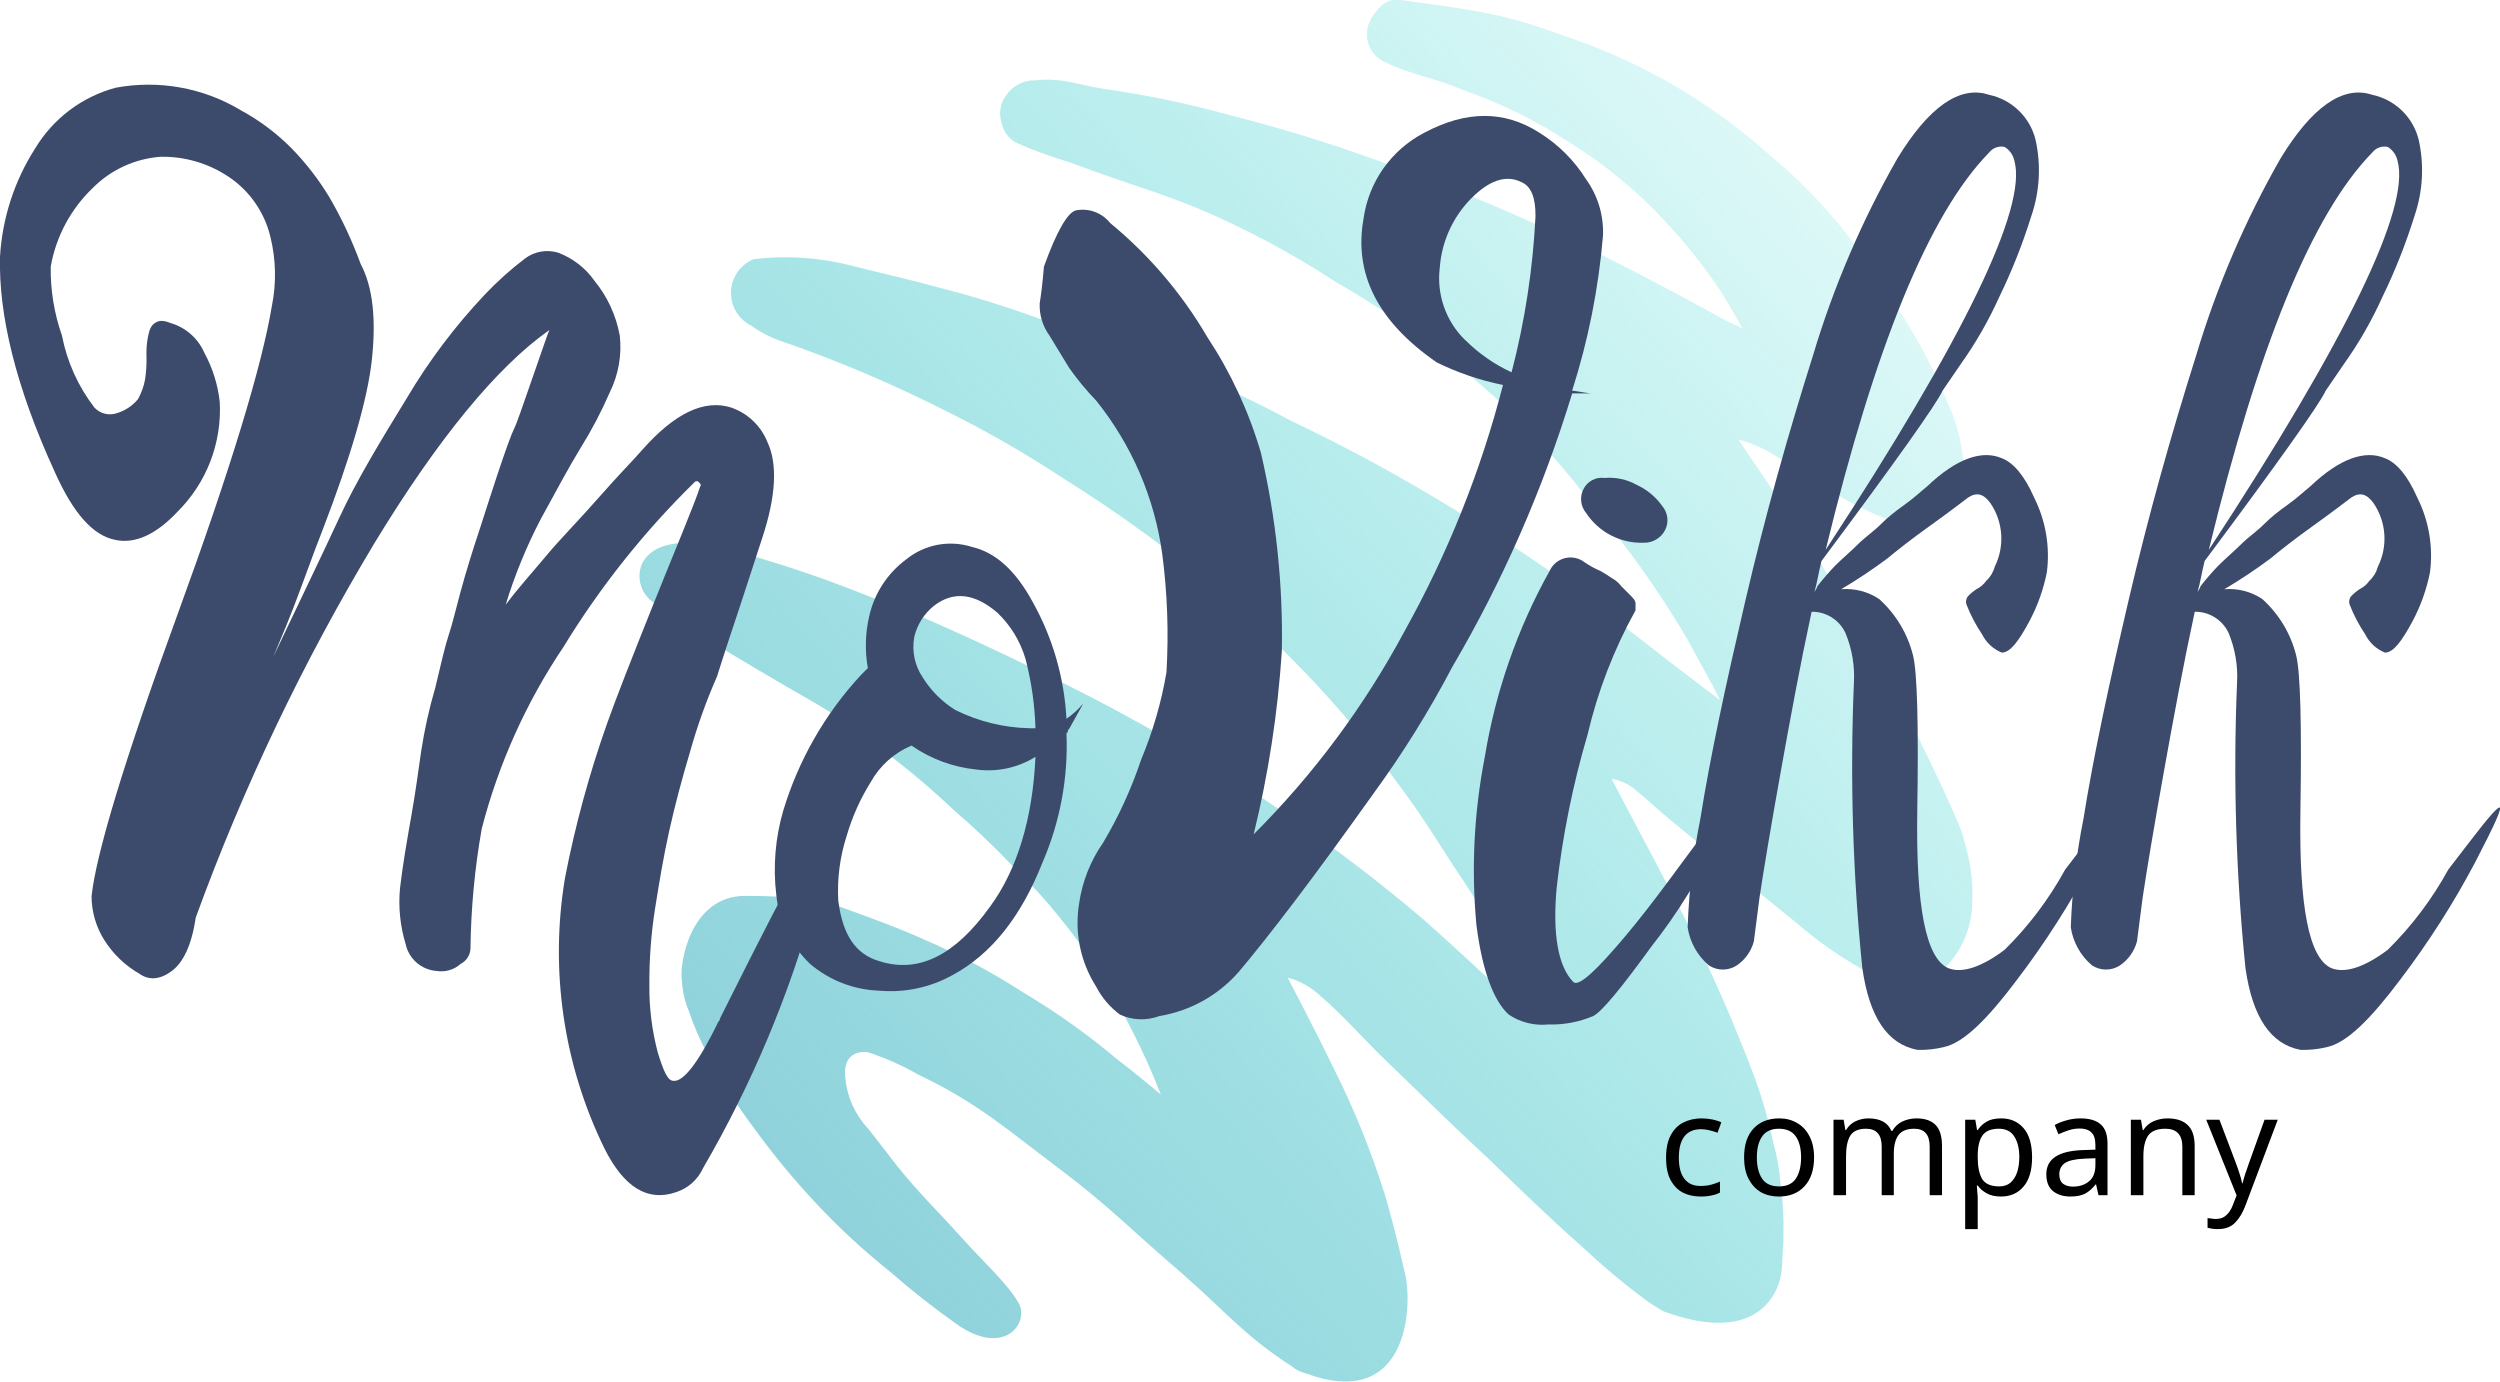
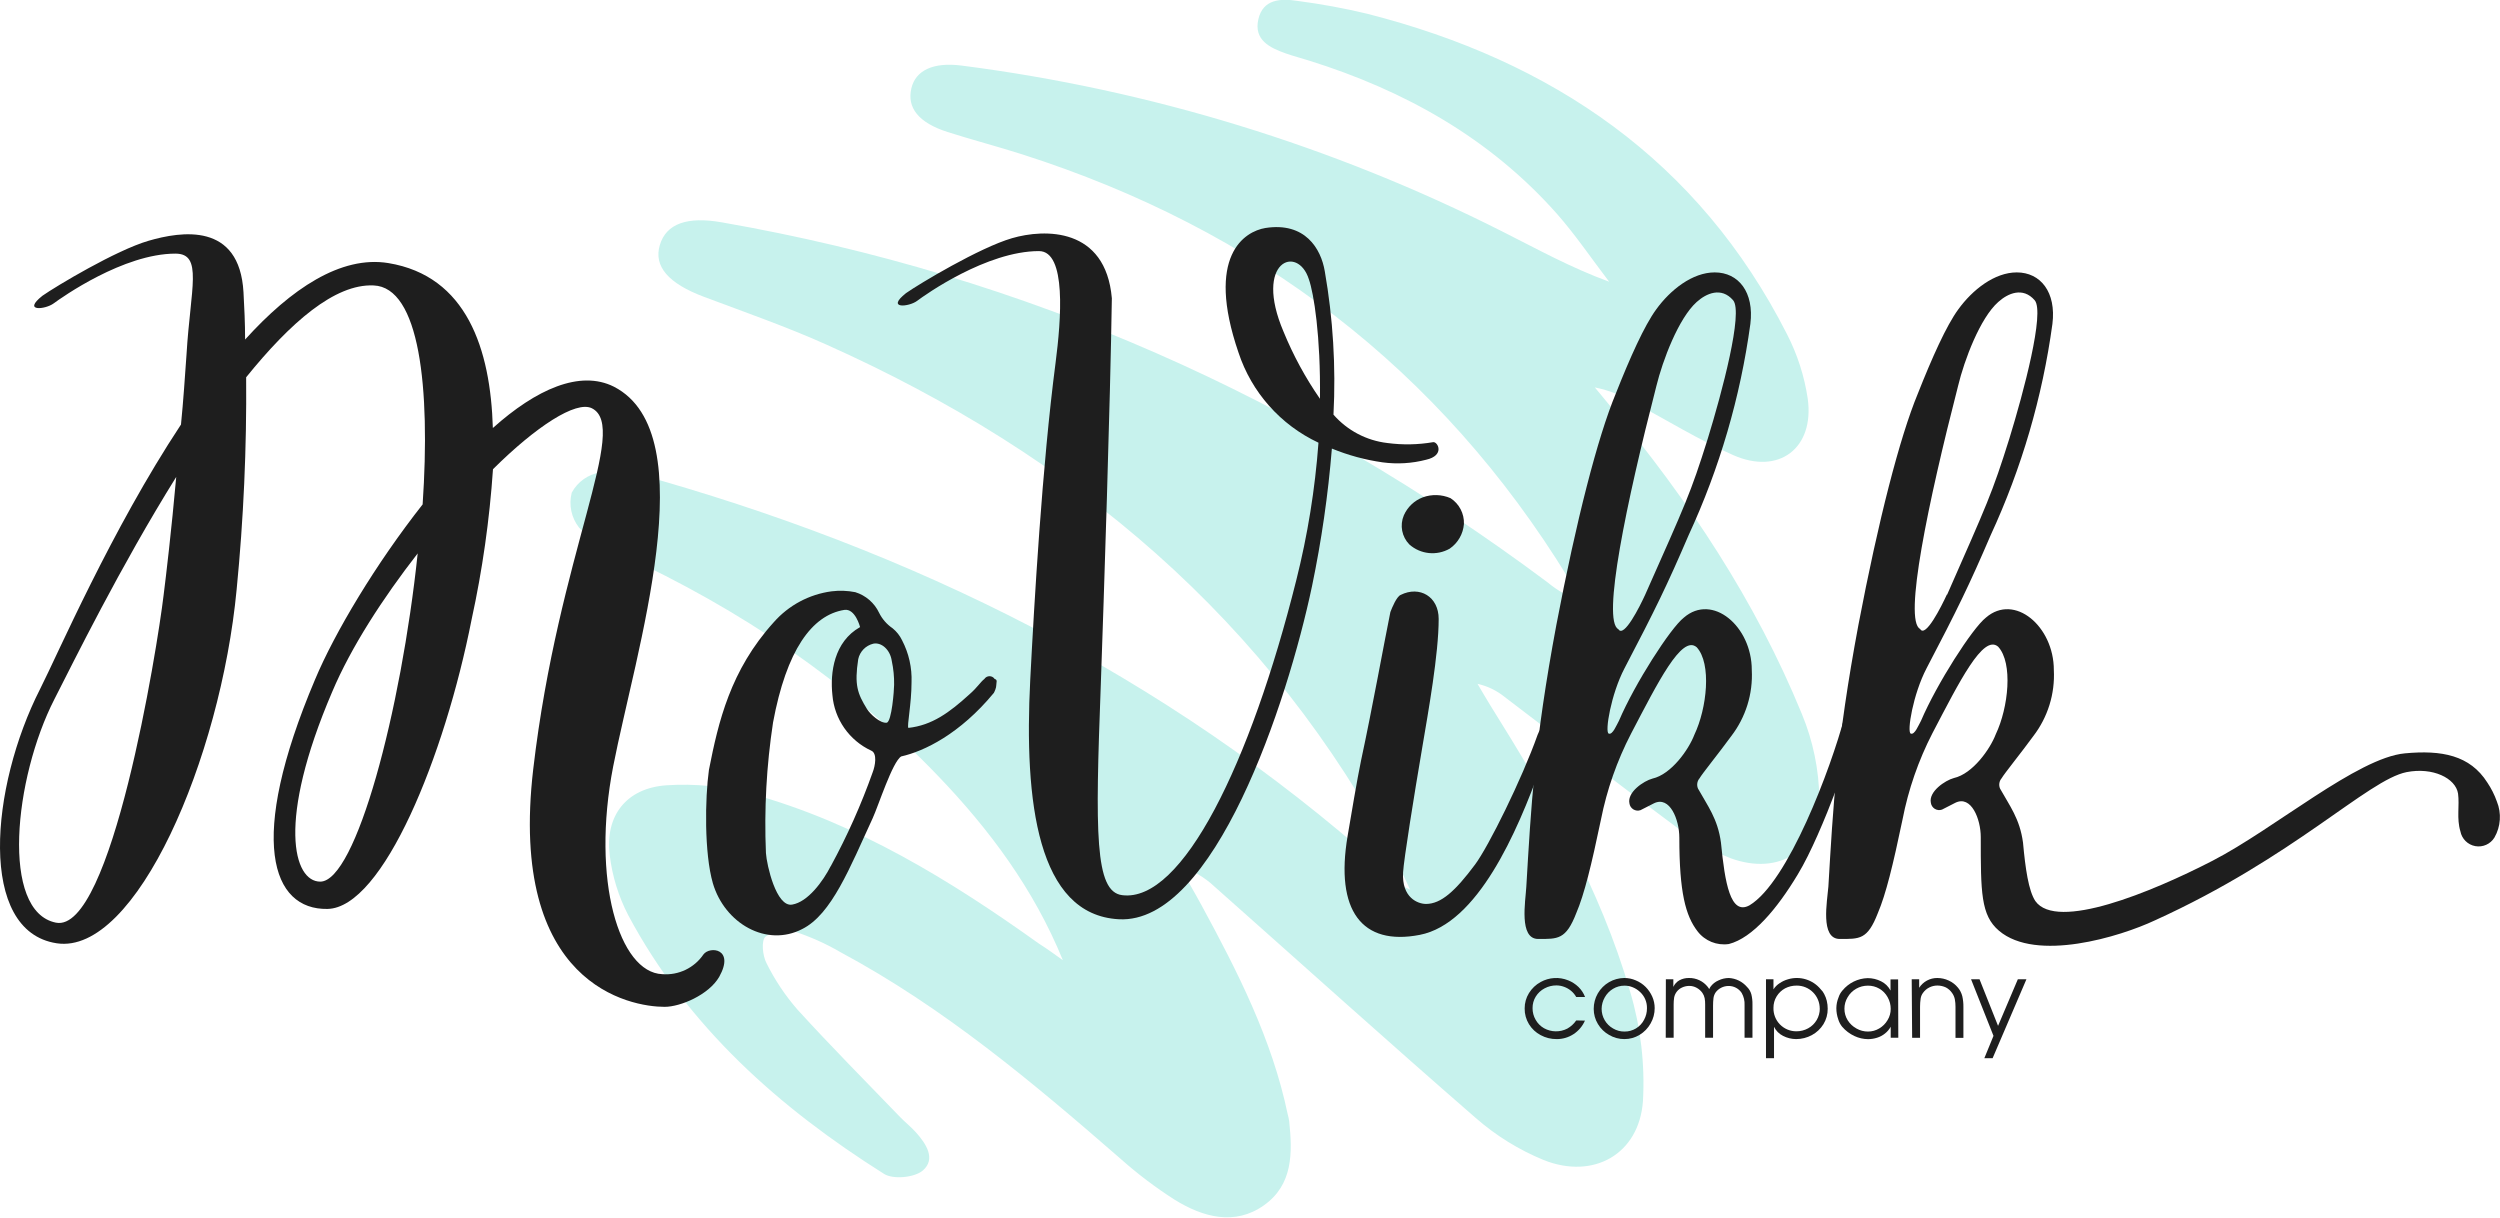
- <svg xmlns="http://www.w3.org/2000/svg" viewBox="0 0 177.48 98.11">
+ <svg xmlns="http://www.w3.org/2000/svg" viewBox="0 0 404.73 197.08">
  <defs>
-     <style>.cls-1{fill:url(#Безымянный_градиент);}.cls-2{isolation:isolate;font-size:10px;font-family:MontserratAlternates-Regular, Montserrat Alternates;}.cls-3{letter-spacing:-0.01em;}.cls-4{fill:#3c4a6c;}</style>
-     <linearGradient id="Безымянный_градиент" x1="29.9" y1="-886.95" x2="154.4" y2="-779.45" gradientTransform="matrix(1, 0, 0, -1, 0, -780.06)" gradientUnits="userSpaceOnUse">
-       <stop offset="0" stop-color="#86bfd1" />
-       <stop offset="1" stop-color="#29ddd2" stop-opacity="0" />
-     </linearGradient>
+     <style>.cls-1{fill:#c7f2ed;}.cls-2{fill:#1e1e1e;}</style>
  </defs>
  <g id="Слой_2" data-name="Слой 2">
    <g id="Слой_1-2" data-name="Слой 1">
-       <path class="cls-1" d="M99.41,0c5.9.8,7.4,1,11.8,2.6a41.25,41.25,0,0,1,14.3,8.3,37.65,37.65,0,0,1,8.4,9.8,38.81,38.81,0,0,1,4.4,8,12,12,0,0,1,1.1,4.8,3.75,3.75,0,0,1-5,3.5c-3.1-1-6.9-3.7-8.3-4.6a9.53,9.53,0,0,0-2.7-1.2l4.8,7.1,5.2,8.5c2,3.9,6,12,6,12.8a12.53,12.53,0,0,1,.6,4.6,6.61,6.61,0,0,1-1.4,3.9,4,4,0,0,1-2.6,1.6,3.8,3.8,0,0,1-3.1-.5,29.08,29.08,0,0,1-5.4-3.7s-5.3-4.3-8.7-7.1c-1.1-.9-1.7-1.5-2.8-2.4a3.3,3.3,0,0,0-1.6-.7l4.7,8.9a118.74,118.74,0,0,1,5.5,12.4,34.71,34.71,0,0,1,1.3,4.6,14.68,14.68,0,0,1,.5,2.9,20.55,20.55,0,0,1,.2,3.5c0,.9,0,.2-.1,2.3s-1.9,5.6-8.4,3.2a12.83,12.83,0,0,1-1.4-.9,50.71,50.71,0,0,1-4.4-3.7c-2.6-2.3-4-3.7-6.6-6.2-2.8-2.6-4.3-4.1-7-6.7-2.3-2.2-3.1-3.3-5.2-5.1a5.34,5.34,0,0,0-2.1-1.1s2,3.8,3.2,6.3a59.83,59.83,0,0,1,3.7,9.1c.7,2.3,1.5,5.9,1.5,5.9.5,3.1-.4,9.3-7.1,6.8a2.35,2.35,0,0,1-1-.5c-3.4-2.2-4.6-3.8-7.8-6.6-3.4-2.9-5.2-4.8-8.8-7.5s-5.7-4.6-9.9-6.6a19.09,19.09,0,0,0-3.6-1.6c-.6-.1-1.8.1-1.6,1.8a6,6,0,0,0,1.6,3.6c.8,1,1,1.3,2.1,2.7,1.7,2.1,2.8,3.1,4.5,5s3.3,3.3,4.1,4.7-1,3.9-4.4,1.5a59,59,0,0,1-4.7-3.7,49.61,49.61,0,0,1-5.3-4.9,54,54,0,0,1-4.3-5.2h0a37.73,37.73,0,0,1-3.4-5.4,19.45,19.45,0,0,1-1.3-3,6.49,6.49,0,0,1-.5-2.2c-.2-1,.5-6,4.5-6s5.9.4,6.3.6,4,1.4,6.4,2.5a48.44,48.44,0,0,1,7.1,3.8,49.61,49.61,0,0,1,6.6,4.7c1.2.9,3.1,2.5,3.1,2.5A50.64,50.64,0,0,0,78,69a34.84,34.84,0,0,0-2.8-3.9,35.94,35.94,0,0,0-3.2-3.5,55.08,55.08,0,0,0-4.3-4.1l-.1-.1a61.89,61.89,0,0,0-5-4.2,38.16,38.16,0,0,0-5.1-3.5c-2.1-1.2-5-2.9-8.1-4.8-1.4-.9-1.3-.9-3.1-2.2s-1.4-5.7,5.8-3.6a85.54,85.54,0,0,1,9.5,3.2c2.4.9,3.7,1.4,6.1,2.5,2.9,1.3,4.5,2.1,7.4,3.5,3.2,1.6,4.9,2.5,8,4.3a88,88,0,0,1,8.3,5.3,115.66,115.66,0,0,1,9.8,7.5c1.8,1.6,4.6,4.2,4.6,4.2l2.9,2.5a10.57,10.57,0,0,0-.5-1.9,63,63,0,0,0-5-8.7c-1.6-2.5-2.4-3.8-4.2-6.2a73.59,73.59,0,0,0-6.2-7.4,80.72,80.72,0,0,0-8.1-7.4,92.08,92.08,0,0,0-9-6.4,78.64,78.64,0,0,0-8.9-5.1,92.46,92.46,0,0,0-11.1-4.7,8.55,8.55,0,0,1-2.4-1.2,2.59,2.59,0,0,1,.2-4.7,18.81,18.81,0,0,1,7.1.5c2.4.6,3.8.9,6,1.5a75.91,75.91,0,0,1,7.4,2.3l8.5,3a73.69,73.69,0,0,1,9.2,4.2,118.81,118.81,0,0,1,11.1,6,115.91,115.91,0,0,1,11,7.4c3.2,2.5,5,3.9,8.3,6.4-.4-.9-1.4-2.6-2.3-4.3a68,68,0,0,0-4.8-7.1c-.9-1.2-1.4-1.8-2.3-2.9a58.24,58.24,0,0,0-4.6-5.3,53.68,53.68,0,0,0-5.7-5,63,63,0,0,0-7.6-5.1,61.64,61.64,0,0,0-7.1-4c-3.9-1.9-6-2.4-10.2-3.9-2-.8-2.9-.9-5.2-1.9a2,2,0,0,1-1.2-1.5,2.14,2.14,0,0,1,.3-1.9,2.48,2.48,0,0,1,2.1-1.1c1.9-.2,2.9.3,4.8.6a70,70,0,0,1,9.1,1.9,109.72,109.72,0,0,1,11.5,3.6c4.7,1.7,7.2,2.8,11.7,4.8,4.8,2.2,12,6.2,12,6.2l1.1.5s-.9-1.6-1.6-2.7a38.14,38.14,0,0,0-3.9-4.9,32.7,32.7,0,0,0-6.8-5.6,34.88,34.88,0,0,0-7.5-3.7c-2.1-.9-3.5-1-5.6-2A2.11,2.11,0,0,1,97.11,3a2.27,2.27,0,0,1,.3-1.8C98.21,0,98.81-.07,99.41,0Z" />
-       <text class="cls-2" transform="translate(117.73 84.85)">
-         <tspan class="cls-3">c</tspan>
-         <tspan x="5.54" y="0">ompany</tspan>
-       </text>
-       <path class="cls-4" d="M57.11,62.23a.81.81,0,0,1,.8.4q.3.3,0,1.2a79.75,79.75,0,0,1-8,19.1,3.17,3.17,0,0,1-1.9,1.7c-2,.7-3.7-.3-5.1-3.1a31.78,31.78,0,0,1-2.8-19.2,76.35,76.35,0,0,1,3-11c.6-1.7,1.7-4.5,3.3-8.5s2.8-6.8,3.3-8.3c.1-.1,0-.2-.1-.3a.19.19,0,0,0-.3,0A60.57,60.57,0,0,0,40,45.93a42,42,0,0,0-5.8,12.9,52.49,52.49,0,0,0-.8,8.5,1.27,1.27,0,0,1-.7,1.1,2.05,2.05,0,0,1-1.7.5,2.42,2.42,0,0,1-2.2-1.9,10.29,10.29,0,0,1-.4-4c.2-1.7.5-3.4.8-5.1s.5-3.2.7-4.6a34.22,34.22,0,0,1,1-4.5c.4-1.7.7-3,1-3.9s.6-2.3,1.1-4,.9-2.9,1.1-3.5.6-1.9,1.2-3.7,1-2.9,1.2-3.3.6-1.6,1.3-3.6,1.1-3.2,1.2-3.4c-3.7,2.6-7.9,7.7-12.4,15.1a153.78,153.78,0,0,0-12.7,26.6c-.3,2-.9,3.2-1.7,3.8s-1.6.7-2.3.2a7.18,7.18,0,0,1-2.5-2.4,5.86,5.86,0,0,1-.9-3.1c.3-2.9,2.3-9.6,6.1-20s6-17.7,6.7-21.9a11.23,11.23,0,0,0-.1-4.9,7.11,7.11,0,0,0-3-4.3,8.39,8.39,0,0,0-4.8-1.4,7.57,7.57,0,0,0-4.8,2.2,10.17,10.17,0,0,0-3,5.6,14.23,14.23,0,0,0,.8,4.9,12.16,12.16,0,0,0,2.3,5.1,1.5,1.5,0,0,0,1.6.4,3.07,3.07,0,0,0,1.5-1,4.57,4.57,0,0,0,.5-1.4,9.15,9.15,0,0,0,.1-1.6,6.15,6.15,0,0,1,.1-1.4c.1-.5.2-.8.5-1s.6-.2,1.1,0a3.76,3.76,0,0,1,2.4,2.1,9.49,9.49,0,0,1,1.1,3.5,10.2,10.2,0,0,1-3,7.8c-1.5,1.6-3,2.3-4.4,2-1.6-.3-3-1.9-4.3-4.8-2.8-6.1-4-11.2-3.9-15.3a16,16,0,0,1,2.5-7.7,9.57,9.57,0,0,1,5.7-4.3,12.71,12.71,0,0,1,8.9,1.6,15.42,15.42,0,0,1,3.6,2.7,19.12,19.12,0,0,1,2.7,3.5,29.62,29.62,0,0,1,2.2,4.7c.9,1.7,1.1,4,.8,6.8s-1.5,6.9-3.5,12.1c-.2.5-.7,1.8-1.5,4s-1.5,3.8-2,5c1.9-4,3.5-7.3,4.7-9.9s2.9-5.4,4.8-8.5a41.59,41.59,0,0,1,5.5-7.3,23.81,23.81,0,0,1,2.9-2.6,2.64,2.64,0,0,1,2.3-.4,5.51,5.51,0,0,1,2.6,2,8.57,8.57,0,0,1,1.8,3.9,7.26,7.26,0,0,1-.7,4,30.47,30.47,0,0,1-2.1,4c-.8,1.3-1.7,3-2.8,5a35.58,35.58,0,0,0-2.5,6.1c.9-1.2,1.9-2.3,2.9-3.5s2.3-2.5,3.7-4.1,2.5-2.7,3.1-3.4q3.45-3.9,6.3-3a4.27,4.27,0,0,1,2.6,2.5c.7,1.5.6,3.8-.4,6.8-.4,1.2-.9,2.8-1.5,4.6s-1.2,3.6-1.7,5.2a40.11,40.11,0,0,0-1.9,5.3q-.9,3-1.5,5.7c-.4,1.8-.7,3.6-1,5.5a33.54,33.54,0,0,0-.4,5.4,18,18,0,0,0,.6,4.8c.4,1.3.7,2,1.1,2,.7.1,1.8-1.3,3.2-4.2.1-.1.1-.1.1-.2,3.2-6.4,4.9-9.7,5.1-9.8A1.22,1.22,0,0,1,57.11,62.23Z" />
-       <path class="cls-4" d="M76.91,49.93l-1,1.8c-.1.1-.1.1-.1.2a.1.1,0,0,1-.1.1,20.91,20.91,0,0,1-1.7,9.2c-1.5,3.8-3.6,6.5-6.4,8a9.07,9.07,0,0,1-5.2,1.1,8,8,0,0,1-4.9-1.9,7.89,7.89,0,0,1-2.4-4.9,15,15,0,0,1,.5-6,24.66,24.66,0,0,1,5.5-9.6l.5-.5a9.18,9.18,0,0,1,.1-3.7,6.89,6.89,0,0,1,2.6-4,5,5,0,0,1,4.7-.9c1.7.4,3.1,1.7,4.3,3.9a19.1,19.1,0,0,1,2.4,8.3A6,6,0,0,0,76.91,49.93Zm-14.5,18.3c2.8.9,5.4-.4,7.9-3.9,1.9-2.6,3-6.2,3.2-10.6a6.34,6.34,0,0,1-4.2.9,9.8,9.8,0,0,1-4.6-1.7,5.94,5.94,0,0,0-2.9,2.6,15.21,15.21,0,0,0-1.7,3.8,12.69,12.69,0,0,0-.6,4.6C59.81,66.33,60.71,67.73,62.41,68.23ZM66.31,43a4,4,0,0,0-1.4,2.2,3.87,3.87,0,0,0,.6,2.9,7.22,7.22,0,0,0,2.3,2.3,12.48,12.48,0,0,0,5.3,1.3h.4a22.18,22.18,0,0,0-.7-4.9,7.45,7.45,0,0,0-2-3.3C69.21,42.13,67.71,41.93,66.31,43Z" />
-       <path class="cls-4" d="M111.61,27.73c.7.1,1.2.2,1.4.2h-1.4a90.29,90.29,0,0,1-8.5,19.4,72.25,72.25,0,0,1-5.6,9c-4.2,5.9-7.4,10.1-9.6,12.7a9.52,9.52,0,0,1-5.6,3.1,3.64,3.64,0,0,1-2.8-.1,5.77,5.77,0,0,1-1.7-2,8.43,8.43,0,0,1-1.2-5.9,10,10,0,0,1,1.7-4.3,30.34,30.34,0,0,0,2.7-5.9,28.4,28.4,0,0,0,1.8-6.2,44.45,44.45,0,0,0-.3-8.4,22.16,22.16,0,0,0-4.7-10.9,19.84,19.84,0,0,1-1.9-2.3c-.3-.5-.8-1.3-1.4-2.3a3.62,3.62,0,0,1-.7-2.3c.1-.6.2-1.4.3-2.6.9-2.5,1.7-3.9,2.3-4a2.49,2.49,0,0,1,2.4.9,30.24,30.24,0,0,1,6.9,8.1,30.29,30.29,0,0,1,3.8,8.2A57.15,57.15,0,0,1,91,46.23a75.33,75.33,0,0,1-2,13,61.32,61.32,0,0,0,10.7-14.4,73.57,73.57,0,0,0,7-17.5,19.41,19.41,0,0,1-4.7-1.6c-4.2-2.9-5.9-6.3-5.2-10.2a8.13,8.13,0,0,1,4.3-6.1c3-1.6,5.7-1.6,8.2,0a10.39,10.39,0,0,1,3.3,3.3,6.4,6.4,0,0,1,1.2,4A49.73,49.73,0,0,1,111.61,27.73Zm-7.6-3.6a11.44,11.44,0,0,0,3.3,2.3,54.63,54.63,0,0,0,1.7-11.1c0-1.3-.3-2.1-1-2.4q-1.5-.75-3.3.9a7.8,7.8,0,0,0-2.5,5.2A6.13,6.13,0,0,0,104,24.13Z" />
-       <path class="cls-4" d="M121.21,58.83a.5.5,0,0,1,.8,0q.15.15,0,.6a39.31,39.31,0,0,1-4.8,7.8c-2.1,2.9-3.5,4.6-4.1,4.9a7.62,7.62,0,0,1-3.2.6,4.28,4.28,0,0,1-2.8-.7c-1.1-1-1.9-3.2-2.3-6.4a42,42,0,0,1,.6-11.9,40.66,40.66,0,0,1,4.6-13.2,1.63,1.63,0,0,1,2.5-.6,6.4,6.4,0,0,0,1.1.6,9.22,9.22,0,0,1,.8.5,2.17,2.17,0,0,1,.7.6l.6.6c.2.2.4.4.4.6v.5a34.25,34.25,0,0,0-3.4,8.8,63.75,63.75,0,0,0-2.2,10.9c-.3,3.3.1,5.6,1.2,6.7.4.3,1.6-.8,3.7-3.3S119.31,61.33,121.21,58.83Zm-4.5-20.3a4.7,4.7,0,0,1-4.1-2.1,1.55,1.55,0,0,1-.2-1.7,1.45,1.45,0,0,1,1.5-.8,4,4,0,0,1,2.3.5,4.53,4.53,0,0,1,1.8,1.5,1.55,1.55,0,0,1,.2,1.7A1.66,1.66,0,0,1,116.71,38.53Z" />
-       <path class="cls-4" d="M150.21,57.33c.3-.1-.3,1.2-1.7,3.9a60.32,60.32,0,0,1-5.3,8.3c-2.1,2.8-3.8,4.5-5.2,4.8a6.82,6.82,0,0,1-1.9.2c-2.1-.4-3.4-2.3-3.9-5.8a142.66,142.66,0,0,1-.6-20.2,8.06,8.06,0,0,0-.6-3.6,2.61,2.61,0,0,0-2.4-1.5c-.8,3.7-1.5,7.5-2.2,11.4s-1.2,6.9-1.5,8.9l-.4,3.1a3,3,0,0,1-1.2,1.7,1.81,1.81,0,0,1-2,0,4.39,4.39,0,0,1-1.5-2.7,47.68,47.68,0,0,1,.9-7.7c.7-4.4,1.8-9.5,3.2-15.5s3-11.7,4.8-17.4a66.69,66.69,0,0,1,6-14c2.2-3.6,4.4-5.2,6.5-4.5a4.32,4.32,0,0,1,3.3,3.2,10,10,0,0,1-.3,5.4,41.16,41.16,0,0,1-2.3,5.8,28,28,0,0,1-2.7,4.7l-1.3,1.9c-.4.9-3.3,5-8.6,12.1-.2.8-.3,1.5-.5,2.2.1-.2.2-.3.2-.4a17.38,17.38,0,0,1,1.3-1.5c.5-.5,1.1-1,1.6-1.5s1.1-.9,1.6-1.4,1-.9,1.7-1.4,1.1-.9,1.6-1.3c2.1-2,3.9-2.6,5.3-2,.8.3,1.6,1.2,2.3,2.8a9.19,9.19,0,0,1,.9,5.3,12.67,12.67,0,0,1-1.2,3.4c-.8,1.5-1.4,2.3-2,2.3a2.7,2.7,0,0,1-1.4-1.3,10.76,10.76,0,0,1-1.1-2.1.61.61,0,0,1,.1-.6,3.17,3.17,0,0,1,.6-.5,1.87,1.87,0,0,0,.7-.6,2.07,2.07,0,0,0,.6-1,4.47,4.47,0,0,0-.3-4.5c-.5-.7-1-.8-1.6-.4-.4.3-1.3,1-2.7,2s-2.4,1.8-3,2.3a37.19,37.19,0,0,1-3.3,2.2,4.23,4.23,0,0,1,2.7.7,8,8,0,0,1,2.4,4q.45,1.8.3,11.1c-.1,6.7.6,10.4,2.2,11.1,1,.4,2.4-.1,4-1.3a24.56,24.56,0,0,0,4.3-5.7C148.61,59.13,149.81,57.53,150.21,57.33Zm-9-46.5c-4.3,4.4-8.1,13.8-11.6,28.2,9.9-15.1,14.3-24.3,13.4-27.6a1.53,1.53,0,0,0-.7-1A1.1,1.1,0,0,0,141.21,10.83Z" />
-       <path class="cls-4" d="M177.41,57.33c.3-.1-.3,1.2-1.7,3.9a60.32,60.32,0,0,1-5.3,8.3c-2.1,2.8-3.8,4.5-5.2,4.8a6.82,6.82,0,0,1-1.9.2c-2.1-.4-3.4-2.3-3.9-5.8a142.66,142.66,0,0,1-.6-20.2,8.06,8.06,0,0,0-.6-3.6,2.61,2.61,0,0,0-2.4-1.5c-.8,3.7-1.5,7.5-2.2,11.4s-1.2,6.9-1.5,8.9l-.4,3.1a3,3,0,0,1-1.2,1.7,1.81,1.81,0,0,1-2,0,4.39,4.39,0,0,1-1.5-2.7,47.68,47.68,0,0,1,.9-7.7c.7-4.4,1.8-9.5,3.2-15.5s3-11.7,4.8-17.4a66.69,66.69,0,0,1,6-14c2.2-3.6,4.4-5.2,6.5-4.5a4.32,4.32,0,0,1,3.3,3.2,10,10,0,0,1-.3,5.4,41.16,41.16,0,0,1-2.3,5.8,28,28,0,0,1-2.7,4.7l-1.3,1.9c-.4.9-3.3,5-8.6,12.1-.2.8-.3,1.5-.5,2.2.1-.2.2-.3.2-.4a17.38,17.38,0,0,1,1.3-1.5c.5-.5,1.1-1,1.6-1.5s1.1-.9,1.6-1.4,1-.9,1.7-1.4,1.1-.9,1.6-1.3c2.1-2,3.9-2.6,5.3-2,.8.3,1.6,1.2,2.3,2.8a9.19,9.19,0,0,1,.9,5.3,12.67,12.67,0,0,1-1.2,3.4c-.8,1.5-1.4,2.3-2,2.3a2.7,2.7,0,0,1-1.4-1.3,10.76,10.76,0,0,1-1.1-2.1.61.61,0,0,1,.1-.6,3.17,3.17,0,0,1,.6-.5,1.87,1.87,0,0,0,.7-.6,2.07,2.07,0,0,0,.6-1,4.47,4.47,0,0,0-.3-4.5c-.5-.7-1-.8-1.6-.4-.4.3-1.3,1-2.7,2s-2.4,1.8-3,2.3a37.19,37.19,0,0,1-3.3,2.2,4.23,4.23,0,0,1,2.7.7,8,8,0,0,1,2.4,4q.45,1.8.3,11.1c-.1,6.7.6,10.4,2.2,11.1,1,.4,2.4-.1,4-1.3a24.56,24.56,0,0,0,4.3-5.7C175.81,59.13,177,57.53,177.41,57.33Zm-9-46.5c-4.3,4.4-8.1,13.8-11.6,28.2,9.9-15.1,14.3-24.3,13.4-27.6a1.53,1.53,0,0,0-.7-1A1.1,1.1,0,0,0,168.41,10.83Z" />
+       <path class="cls-1" d="M172.07,155.45c-4.7-11.52-11.87-21.16-20.28-29.91-14.68-15.29-31.95-26.9-51.15-35.76-2.47-1.14-5.09-2.43-6.89-4.36a6.52,6.52,0,0,1-1.19-5.66,6.36,6.36,0,0,1,4.69-3.29,30.64,30.64,0,0,1,9.67,1.31c44.77,12.92,85.26,33.71,119.77,65.42a12,12,0,0,0,1.6.83c-.94-2-1.51-3.25-2.16-4.49-20.57-39.18-52.46-65.92-92.36-83.76-6.47-2.9-13.19-5.24-19.84-7.74-5.71-2.15-8.14-4.91-7.11-8.37S111.25,35,116.88,36c49.27,8.6,93.66,28.42,133.66,58.28A17.48,17.48,0,0,0,256,97.36c-.68-1.24-1.33-2.5-2.07-3.71-20.84-34-50.59-56.56-88.44-68.66-4-1.28-8.08-2.34-12.09-3.62-4.69-1.5-6.61-3.93-5.85-7.1.69-2.88,3.54-4.25,8.15-3.65a270.63,270.63,0,0,1,87.48,26.84c5.59,2.81,11.07,5.86,17.33,8.15-2.8-3.66-5.4-7.52-8.46-11-10.87-12.26-24.63-19.95-40.12-24.8-1.25-.4-2.53-.72-3.77-1.16-2.6-.92-5.19-2.17-4.45-5.5s3.66-3.42,6.36-3a109,109,0,0,1,11.24,2.07c30,7.64,53.69,23.72,68,51.9a33.65,33.65,0,0,1,3.35,10.44c1.1,8-4.67,12.4-12.09,9.11-5.51-2.44-10.7-5.63-16-8.48a20.36,20.36,0,0,0-6.38-2.47c.85,1,1.7,2.07,2.56,3.1,12.61,15.16,23.46,31.45,30.95,49.75a37.12,37.12,0,0,1,2.84,13.72c0,8.39-6.46,12.55-14.4,9.64a36.58,36.58,0,0,1-8.83-5.09c-9.31-6.88-18.48-14-27.71-21a10.59,10.59,0,0,0-4.4-2.13c.69,1.16,1.36,2.34,2.07,3.48,9.17,14.65,17.79,29.61,22.62,46.3a51.89,51.89,0,0,1,2.09,17.79c-.63,8.57-8,12.74-16.07,9.52A39.43,39.43,0,0,1,238.92,181c-14.2-12.34-28.18-24.95-42.27-37.44a14.91,14.91,0,0,0-5.74-3.37c1.2,2.12,2.45,4.22,3.61,6.37,5.85,10.77,11.4,21.66,13.94,33.79a9.61,9.61,0,0,1,.25,1.16c.54,5.12.62,10.28-4.09,13.62s-9.87,1.93-14.43-.89a69.16,69.16,0,0,1-8.8-6.66c-14.21-12.37-28.62-24.47-45.34-33.44a38.72,38.72,0,0,0-7.54-3.37,5.55,5.55,0,0,0-4.59.87c-.71.66-.46,3.08.17,4.29a35.31,35.31,0,0,0,5,7.5c5.4,5.93,11.06,11.63,16.63,17.41.82.85,1.77,1.59,2.55,2.47,1.67,1.85,3.29,4.33,1.12,6.19-1.33,1.14-4.78,1.48-6.26.55-17-10.71-31.79-23.84-41.42-41.88a28.44,28.44,0,0,1-3-9.72c-.8-6.39,2.71-10.89,9.22-11.32a42,42,0,0,1,13.59,1.34c17.25,4.76,32.26,14,46.67,24.29C169.54,153.62,170.8,154.54,172.07,155.45Z" />
+       <path class="cls-2" d="M116.44,158.13c-1.67,2.92-6.28,4.87-8.84,4.87-5.51,0-25.37-3.48-21.27-38.52S102,69.15,95.81,66.09c-2.56-1.25-9,2.92-16,9.87a167.34,167.34,0,0,1-3.46,24.33C72,122.4,62,147,53,147.15s-13.07-11-2-37.13c3.2-7.64,9.86-18.76,17.42-28.36,1.29-19-.51-35.17-7.94-35.45-6.28-.28-13.46,6-20.63,14.87a323.88,323.88,0,0,1-1.54,34.35C35.71,122.82,22,154.66,9.18,152.71S-1.58,127.4,6.49,111.55C9.31,106,18,85.83,29.3,68.73c.39-3.89.64-7.79.9-11.4.64-10.71,2.69-16.27-1.8-16.27C20,41.06,10,48.15,8.67,49.13s-5.13,1.39-1.8-1.25c2.18-1.53,11.92-7.37,17.18-8.9s14.73-3.06,15.37,8.34c.13,2.36.26,5,.26,7.65,7.43-8.21,15.51-13.63,23.19-12.38,12.69,2.09,16.54,13.91,16.92,26.7,7-6.26,14.1-9.46,19.61-6.68,14.86,7.65,3.46,43-.13,61.46s1,33.37,7.94,33.64a7.36,7.36,0,0,0,6.67-3.19C114.9,153.13,119,153.54,116.44,158.13ZM28.53,77.21c-9.1,14.6-16.66,30-19.73,36C2.26,126,.08,147.56,9.05,149.37S25.46,105,26.48,96.4C26.87,93.34,27.76,85.83,28.53,77.21ZM67.62,89.59C62,96.82,56.85,104.74,53.78,112c-9,21-6.28,30.73-1.93,30.73C57.62,142.7,64.93,115.17,67.62,89.59Z" />
+       <path class="cls-2" d="M115.41,143c-1.41-4.87-1.28-13.77-.64-18.36,1.53-7.78,3.46-16.13,10.5-23.91a15.14,15.14,0,0,1,9.36-5,12.08,12.08,0,0,1,3.84.14,6.33,6.33,0,0,1,3.85,3.34,6.54,6.54,0,0,0,2.18,2.5,5.63,5.63,0,0,1,1.54,1.95,13.6,13.6,0,0,1,1.53,6.81c0,3.48-.77,7.09-.51,7.37,3.84-.42,6.66-2.5,9.87-5.42,1.28-1.11,1.79-2,2.43-2.5a1,1,0,0,1,1.67,0c.51.13.26.55.26,1s-.26,1-.39,1.25c-5.51,6.67-11.28,9.45-15,10.29-1.41.83-3.72,8.06-4.62,10-3.71,8.06-6.66,15.57-11.4,17.94C124.12,153.4,117.33,149.51,115.41,143Zm19.09-2.78A105.9,105.9,0,0,0,141.29,125c.39-1,.77-3.06-.25-3.48a10.91,10.91,0,0,1-6.28-9c-.39-3.62.25-8.62,4.48-11,0,0-.77-3.06-2.56-2.78-5.25.84-9.36,6.54-11.53,18.22A109.65,109.65,0,0,0,124,138.11c.13,1.95,1.67,8.76,4.23,8.34S133.22,142.7,134.5,140.2Zm10.25-29.34a17,17,0,0,0-.38-3.89c-.26-1.81-1.67-3.06-3-2.78a3.28,3.28,0,0,0-2.43,2.5c-.64,4.17-.13,5.56,1.41,8.06.51.84,2.17,2.37,3.2,2.23C144.37,116.84,144.75,111.69,144.75,110.86Z" />
+       <path class="cls-2" d="M230.87,74.43a18.24,18.24,0,0,1-7.05.42,34.37,34.37,0,0,1-8.2-2.23,181.29,181.29,0,0,1-3.21,22.25c-4,19-15.89,54.78-31.27,53.95-13.19-.7-15.37-19-14.35-38.8.64-12.37,1.92-34.62,4.1-51.3.9-6.95,1.8-18.07-2.69-18.07-8.46,0-18.45,7.09-19.73,8.06s-5.13,1.39-1.8-1.25c2.18-1.53,11.92-7.37,17.17-8.9S179,36.75,180,48.29c-.26,17.1-1.28,48.25-1.79,62.57-.9,24-1,33.51,3.46,34.06,9.74,1.25,20.76-21.27,28.19-51a130.37,130.37,0,0,0,3.59-22.25,24.64,24.64,0,0,1-12.95-14.6c-5.38-15.71,1-19.6,4.36-20.16,6.41-1,9,3.34,9.61,7a103.7,103.7,0,0,1,1.41,23.22,13.69,13.69,0,0,0,8.72,4.59,24.54,24.54,0,0,0,7.43-.14C232.79,71.51,233.94,73.74,230.87,74.43Zm-17.18-9.87c.13-10.15-1-17.1-1.79-19.33-1.79-5.7-9-3-4.1,8.48A57,57,0,0,0,213.69,64.56Z" />
+       <path class="cls-2" d="M218.17,135.33c.52-3.06,1.54-9.18,2.18-12.24,1.8-8.34,3.72-19,4.74-24,.26-.69,1-2.5,1.67-2.78,3.08-1.53,6.15.28,6.15,3.89,0,5.7-1.66,14.88-2.69,21-1.28,7.51-2.95,17.93-3.07,20-.26,4.17,2.43,5.14,3.71,5.14,2.44,0,4.74-2.08,7.95-6.39,2.17-2.92,7.56-13.77,10.12-21,.51-1.39,1.28-1.39,1.66-1.25.77.28.77,1.25.52,2.09-.52,1.53-1,2.5-1.67,4.31-3.84,10.7-10.25,25.44-19.6,27.25S216.12,147.43,218.17,135.33Zm10-47.18a4.32,4.32,0,0,1-.9-4.72,5.48,5.48,0,0,1,3.08-2.92,6.09,6.09,0,0,1,4.48.14A4.76,4.76,0,0,1,237,84.82a5.36,5.36,0,0,1-2.3,4A5.64,5.64,0,0,1,228.17,88.15Z" />
+       <path class="cls-2" d="M274.81,150.76c-1.92-2.5-2.94-6.25-2.94-15.15,0-2.92-1.54-6.82-4.11-5.56l-2.18,1.11a1.36,1.36,0,0,1-1.79-1.11c-.38-1.81,2.31-3.62,3.72-4,3.07-.69,5.89-4.72,6.79-7.09,2.05-4.31,2.82-11.54.38-14.18-2.43-2.08-6.28,5.7-10.63,14a52.37,52.37,0,0,0-4.87,13.91c-1.54,7.37-2.69,12.09-4,15.15-1.67,4.31-3,4.17-6.16,4.17s-2.05-6.11-1.92-8.48c.77-12.93,1.28-23.22,4.87-42.4,3.21-16.83,6.66-30.31,9.61-37.4,2.31-5.84,4.62-11,6.54-13.63,2.31-3.2,5.89-6,9.48-6,3.85,0,6.41,3.2,5.77,8.34a120.22,120.22,0,0,1-10,34.21c-3.46,8.06-5.38,12-10.38,21.55-2.18,4.17-3.2,10.29-2.56,10.56s1.28-1.39,1.67-2.08c2.56-6,8.33-15,10.5-16.69,4.62-4,11,1.39,11,8.48a16.17,16.17,0,0,1-3.33,10.71c-1.92,2.64-4.74,6.12-5.12,6.81a1.6,1.6,0,0,0-.26,1.67c1.54,2.78,3.2,4.87,3.72,8.76.64,6.54,1.53,11.82,4.61,10.15,6.28-3.75,13.2-22.24,15.38-30.45a6.15,6.15,0,0,1,1.54-3.06c.25-.14.38-.14.76,0a1,1,0,0,1,.9,1.12,19.81,19.81,0,0,1-1.15,4.17c-.39,1.11-5.38,16.26-9.61,23.22-3.34,5.56-7.31,10.28-11.15,11.26A5.39,5.39,0,0,1,274.81,150.76Zm-8.46-54.5C272.89,81.52,273.66,80,276.48,71c2.31-7.51,5.76-20.44,4.1-22.39-1.92-2.22-4.36-1.11-5.9.28-2.94,2.64-5.51,9.45-6.53,13.62-4.87,18.91-8.84,38-6.15,39.35C262.89,103.35,265.46,98.21,266.35,96.26Z" />
+       <path class="cls-2" d="M296,143.53c.77-12.93,1.28-23.22,4.87-42.4,3.21-16.83,6.67-30.31,9.61-37.4,2.31-5.84,4.62-11,6.54-13.63,2.31-3.2,5.89-6,9.48-6,3.85,0,6.41,3.2,5.77,8.34a120.22,120.22,0,0,1-10,34.21c-3.46,8.06-5.38,12-10.38,21.55-2.18,4.17-3.2,10.29-2.56,10.56s1.28-1.39,1.67-2.08c2.56-6,8.33-15,10.5-16.69,4.62-4,11,1.39,11,8.48a16.17,16.17,0,0,1-3.33,10.71c-1.92,2.64-4.74,6.12-5.12,6.81a1.6,1.6,0,0,0-.26,1.67c1.54,2.78,3.2,4.87,3.72,8.76.38,4.17.89,7.79,2,9.46,3.46,4.86,18.71-1.39,28.7-6.54s23.45-16.68,31.14-17.38c5.9-.55,10.51.28,13.33,4.73a13.72,13.72,0,0,1,1.54,3.06,6.67,6.67,0,0,1-.39,5.84,3,3,0,0,1-5.51-1c-.64-2.08-.12-4.17-.38-6.11-.39-2.51-4.1-4.31-8.33-3.48-6.28,1.25-18.2,13.77-40.75,24-5.64,2.65-19.22,6.82-25.25,1.67-2.94-2.5-2.94-6.25-2.94-15.15,0-2.92-1.54-6.82-4.11-5.56l-2.17,1.11a1.36,1.36,0,0,1-1.8-1.11c-.38-1.81,2.31-3.62,3.72-4,3.07-.69,5.89-4.72,6.79-7.09,2.05-4.31,2.82-11.54.38-14.18-2.43-2.08-6.28,5.7-10.63,14A52.37,52.37,0,0,0,308,132.69c-1.54,7.37-2.69,12.09-4,15.15-1.67,4.31-2.95,4.17-6.16,4.17S295.82,145.9,296,143.53Zm19.23-47.27C321.71,81.52,322.48,80,325.3,71c2.31-7.51,5.76-20.44,4.1-22.39-1.92-2.22-4.36-1.11-5.9.28C320.56,51.49,318,58.3,317,62.47c-4.87,18.91-8.84,38-6.15,39.35C311.71,103.35,314.28,98.21,315.18,96.26Z" />
+       <path class="cls-2" d="M256.59,165.23a5,5,0,0,1-1.85,2.19,4.91,4.91,0,0,1-2.74.8,5.31,5.31,0,0,1-2.58-.64,4.88,4.88,0,0,1-1.89-1.77,4.75,4.75,0,0,1-.7-2.55,4.68,4.68,0,0,1,.7-2.49,5.08,5.08,0,0,1,1.89-1.79,5.18,5.18,0,0,1,4.46-.27,5.09,5.09,0,0,1,1.66,1.07,4.53,4.53,0,0,1,1.07,1.63h-1.43a3.63,3.63,0,0,0-.83-1,3.74,3.74,0,0,0-1.13-.65,3.63,3.63,0,0,0-1.25-.23,4,4,0,0,0-1.92.48,3.69,3.69,0,0,0-1.42,1.32,3.48,3.48,0,0,0-.52,1.88,3.66,3.66,0,0,0,.5,1.89,3.6,3.6,0,0,0,1.35,1.36,4,4,0,0,0,3.78.06,4.35,4.35,0,0,0,1.44-1.32Z" />
+       <path class="cls-2" d="M267.88,163.21a4.93,4.93,0,0,1-.66,2.48,5,5,0,0,1-1.79,1.85,4.7,4.7,0,0,1-2.46.68,4.82,4.82,0,0,1-2.45-.66,4.89,4.89,0,0,1-1.83-1.78,4.69,4.69,0,0,1-.68-2.45,5,5,0,0,1,.66-2.5,5,5,0,0,1,4.3-2.5,4.56,4.56,0,0,1,1.86.39,4.87,4.87,0,0,1,1.59,1.06,5.27,5.27,0,0,1,1.07,1.57A4.6,4.6,0,0,1,267.88,163.21Zm-8.59.12a3.65,3.65,0,0,0,1.85,3.17A3.54,3.54,0,0,0,263,167a3.52,3.52,0,0,0,3.16-1.9,3.83,3.83,0,0,0,.47-1.88,3.47,3.47,0,0,0-1.1-2.61,3.82,3.82,0,0,0-1.18-.77,3.46,3.46,0,0,0-1.35-.27,3.54,3.54,0,0,0-1.86.51,3.7,3.7,0,0,0-1.34,1.38A3.84,3.84,0,0,0,259.29,163.33Z" />
+       <path class="cls-2" d="M269.69,158.54h1.21v1.23a2.33,2.33,0,0,1,1-1.08,3.15,3.15,0,0,1,1.51-.36,3.79,3.79,0,0,1,3.06,1.44l.12.17c.07.11.1.17.12.19l.08-.17a1.18,1.18,0,0,0,.11-.19,3.12,3.12,0,0,1,1.31-1.05,3.89,3.89,0,0,1,1.68-.39,4.16,4.16,0,0,1,2.93,1.44,2.65,2.65,0,0,1,.71,1.2,6.38,6.38,0,0,1,.18,1.63V168h-1.28v-5.26a3.61,3.61,0,0,0-.47-2,2.52,2.52,0,0,0-2.14-1.12,2.6,2.6,0,0,0-1.18.29,2.46,2.46,0,0,0-.91.78,2.18,2.18,0,0,0-.33.88,10.05,10.05,0,0,0-.07,1.22V168h-1.28v-5.4a5,5,0,0,0-.08-1,2.29,2.29,0,0,0-.36-.85,2.74,2.74,0,0,0-.93-.83,2.44,2.44,0,0,0-1.2-.31,2.77,2.77,0,0,0-1.17.26,2.24,2.24,0,0,0-1.28,1.62,7.29,7.29,0,0,0-.08,1.15V168h-1.28Z" />
+       <path class="cls-2" d="M287.11,158.54v1.63a3.22,3.22,0,0,1,1-1,4.63,4.63,0,0,1,1.35-.63,5,5,0,0,1,5.31,1.63,2.7,2.7,0,0,1,.55.75,4.75,4.75,0,0,1,.42,1.1,5.43,5.43,0,0,1,.15,1.29,4.68,4.68,0,0,1-.69,2.5,5,5,0,0,1-1.88,1.77,5.35,5.35,0,0,1-2.54.64,4.64,4.64,0,0,1-2.12-.52,3.2,3.2,0,0,1-1.46-1.47v5.08H285.9V158.54Zm7.49,4.75a3.71,3.71,0,0,0-3.72-3.73A4,4,0,0,0,289,160a3.62,3.62,0,0,0-1.38,1.31,3.48,3.48,0,0,0-.51,1.85,3.69,3.69,0,0,0,3.7,3.8,3.92,3.92,0,0,0,1.91-.48,3.63,3.63,0,0,0,1.89-3.22Z" />
+       <path class="cls-2" d="M307.32,168h-1.23v-1.78a3.54,3.54,0,0,1-.93,1.1,3.84,3.84,0,0,1-1.28.68,4.84,4.84,0,0,1-1.46.23,5.22,5.22,0,0,1-2.19-.5,5.85,5.85,0,0,1-2-1.51,3.46,3.46,0,0,1-.63-1.19,5.37,5.37,0,0,1-.31-1.81,4.65,4.65,0,0,1,.35-1.73,3.1,3.1,0,0,1,.64-1.14,5.51,5.51,0,0,1,4.08-2,4.8,4.8,0,0,1,2.18.52,3.42,3.42,0,0,1,1.52,1.49v-1.8h1.23Zm-8.72-4.68a3.49,3.49,0,0,0,.53,1.86,3.86,3.86,0,0,0,1.42,1.33,3.73,3.73,0,0,0,1.87.49,3.5,3.5,0,0,0,1.81-.5,3.72,3.72,0,0,0,1.35-1.35,3.42,3.42,0,0,0,.51-1.81,3.75,3.75,0,0,0-.49-1.89,3.59,3.59,0,0,0-3.21-1.88,3.76,3.76,0,0,0-1.89.5,3.7,3.7,0,0,0-1.38,1.37A3.53,3.53,0,0,0,298.6,163.31Z" />
+       <path class="cls-2" d="M309.49,158.54h1.21v1.37a3.46,3.46,0,0,1,2.94-1.58,4.37,4.37,0,0,1,1.84.41,4.14,4.14,0,0,1,1.51,1.17,3.48,3.48,0,0,1,.69,1.37,7.39,7.39,0,0,1,.18,1.74v5h-1.28v-5a6.64,6.64,0,0,0-.11-1.26,2.6,2.6,0,0,0-.44-1,2.84,2.84,0,0,0-1-.9,3.25,3.25,0,0,0-1.39-.31,2.89,2.89,0,0,0-1.3.31,2.74,2.74,0,0,0-1,.85,2,2,0,0,0-.4.93,9.09,9.09,0,0,0-.1,1.37v5h-1.28Z" />
+       <path class="cls-2" d="M328.06,158.54l-5.47,12.77h-1.34l1.48-3.61-3.63-9.16h1.37l3,7.54,3.2-7.54Z" />
    </g>
  </g>
</svg>
